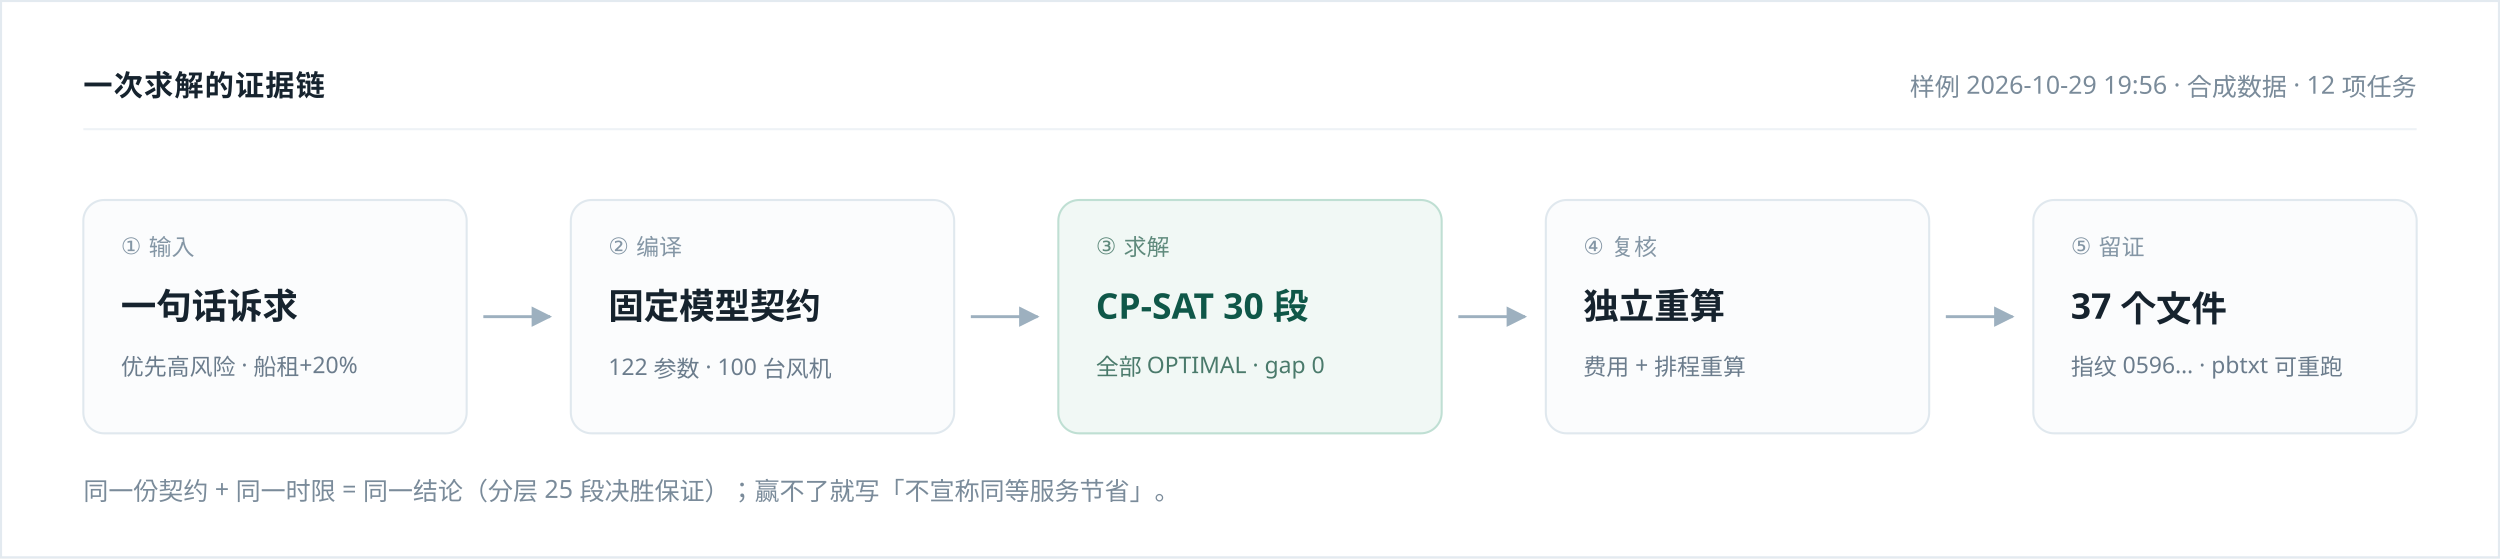
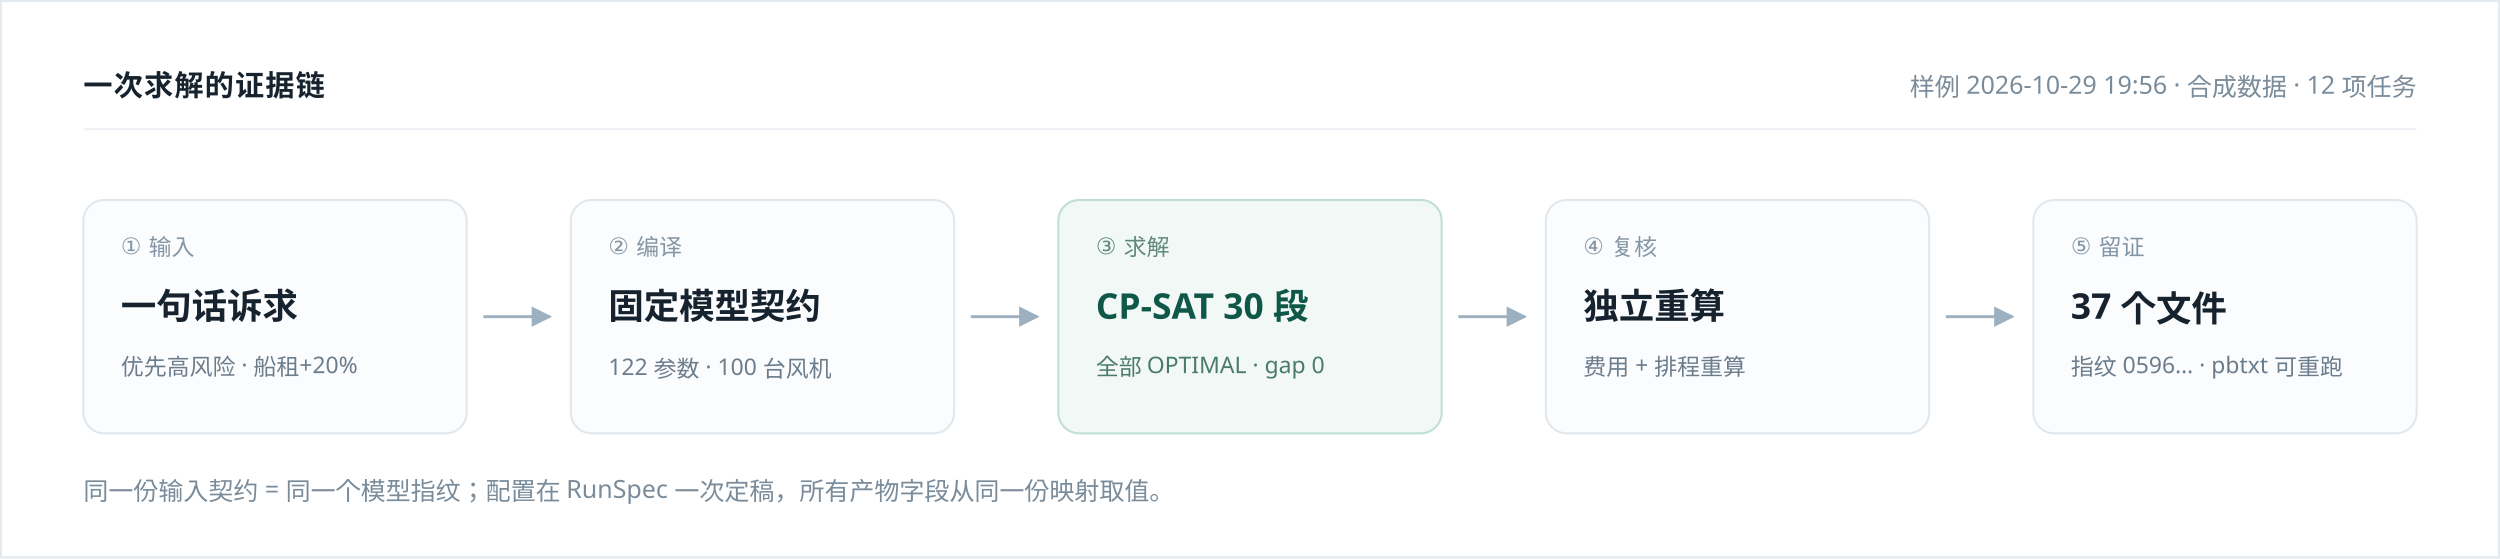
<svg xmlns="http://www.w3.org/2000/svg" width="1200" height="268" viewBox="0 0 1200 268" role="img" aria-label="一次求解的证据链">
  <defs>
    <marker id="ar" viewBox="0 0 10 10" refX="9" refY="5" markerWidth="7" markerHeight="7" orient="auto-start-reverse">
      <path d="M0,0 L10,5 L0,10 z" fill="#9db0bf" />
    </marker>
  </defs>
  <rect x="0" y="0" width="1200" height="268" fill="#ffffff" />
  <rect x="0.5" y="0.5" width="1199" height="267" fill="none" stroke="#e3eaf0" />
  <text x="40" y="46" font-family="'Noto Sans SC','PingFang SC','Microsoft YaHei',system-ui,sans-serif" font-size="14" font-weight="600" fill="#16232e" letter-spacing="0.04em">一次求解的证据链</text>
  <text x="1160" y="46" text-anchor="end" font-family="'Noto Sans SC','PingFang SC','Microsoft YaHei',system-ui,sans-serif" font-size="12" fill="#7a8b9a">样例 2026-10-29 19:56 · 合成数据 · 12 项任务</text>
  <line x1="40" y1="62" x2="1160" y2="62" stroke="#eef2f6" />
  <rect x="40" y="96" width="184" height="112" rx="10" fill="#fbfcfd" stroke="#e0e8ee" />
  <text x="58" y="122" font-family="'Noto Sans SC','PingFang SC','Microsoft YaHei',system-ui,sans-serif" font-size="11" fill="#8496a5">① 输入</text>
  <text x="58" y="153" font-family="'Noto Sans SC','PingFang SC','Microsoft YaHei',system-ui,sans-serif" font-size="17" font-weight="600" fill="#16232e">一句话诉求</text>
  <text x="58" y="180" font-family="'Noto Sans SC','PingFang SC','Microsoft YaHei',system-ui,sans-serif" font-size="11" fill="#6b7c8c">优先高风险 · 船租+20%</text>
  <line x1="232" y1="152" x2="264" y2="152" stroke="#9db0bf" stroke-width="1.4" marker-end="url(#ar)" />
  <rect x="274" y="96" width="184" height="112" rx="10" fill="#fbfcfd" stroke="#e0e8ee" />
  <text x="292" y="122" font-family="'Noto Sans SC','PingFang SC','Microsoft YaHei',system-ui,sans-serif" font-size="11" fill="#8496a5">② 编译</text>
  <text x="292" y="153" font-family="'Noto Sans SC','PingFang SC','Microsoft YaHei',system-ui,sans-serif" font-size="17" font-weight="600" fill="#16232e">固定模型契约</text>
  <text x="292" y="180" font-family="'Noto Sans SC','PingFang SC','Microsoft YaHei',system-ui,sans-serif" font-size="11" fill="#6b7c8c">122 参数 · 100 台风机</text>
  <line x1="466" y1="152" x2="498" y2="152" stroke="#9db0bf" stroke-width="1.4" marker-end="url(#ar)" />
  <rect x="508" y="96" width="184" height="112" rx="10" fill="#f1f8f5" stroke="#bfdfd3" />
  <text x="526" y="122" font-family="'Noto Sans SC','PingFang SC','Microsoft YaHei',system-ui,sans-serif" font-size="11" fill="#5f8a7c">③ 求解</text>
  <text x="526" y="153" font-family="'Noto Sans SC','PingFang SC','Microsoft YaHei',system-ui,sans-serif" font-size="17" font-weight="600" fill="#0f5748">CP-SAT 30 段</text>
  <text x="526" y="180" font-family="'Noto Sans SC','PingFang SC','Microsoft YaHei',system-ui,sans-serif" font-size="11" fill="#4a7a6b">全部 OPTIMAL · gap 0</text>
  <line x1="700" y1="152" x2="732" y2="152" stroke="#9db0bf" stroke-width="1.4" marker-end="url(#ar)" />
  <rect x="742" y="96" width="184" height="112" rx="10" fill="#fbfcfd" stroke="#e0e8ee" />
  <text x="760" y="122" font-family="'Noto Sans SC','PingFang SC','Microsoft YaHei',system-ui,sans-serif" font-size="11" fill="#8496a5">④ 复核</text>
  <text x="760" y="153" font-family="'Noto Sans SC','PingFang SC','Microsoft YaHei',system-ui,sans-serif" font-size="17" font-weight="600" fill="#16232e">独立重算</text>
  <text x="760" y="180" font-family="'Noto Sans SC','PingFang SC','Microsoft YaHei',system-ui,sans-serif" font-size="11" fill="#6b7c8c">费用 + 排程重算</text>
  <line x1="934" y1="152" x2="966" y2="152" stroke="#9db0bf" stroke-width="1.4" marker-end="url(#ar)" />
  <rect x="976" y="96" width="184" height="112" rx="10" fill="#fbfcfd" stroke="#e0e8ee" />
  <text x="994" y="122" font-family="'Noto Sans SC','PingFang SC','Microsoft YaHei',system-ui,sans-serif" font-size="11" fill="#8496a5">⑤ 留证</text>
  <text x="994" y="153" font-family="'Noto Sans SC','PingFang SC','Microsoft YaHei',system-ui,sans-serif" font-size="17" font-weight="600" fill="#16232e">37 个文件</text>
  <text x="994" y="180" font-family="'Noto Sans SC','PingFang SC','Microsoft YaHei',system-ui,sans-serif" font-size="11" fill="#6b7c8c">指纹 0596… · pbtxt 可重跑</text>
-   <text x="40" y="240" font-family="'Noto Sans SC','PingFang SC','Microsoft YaHei',system-ui,sans-serif" font-size="12" fill="#7a8b9a">同一份契约 + 同一时限 = 同一结论（分层 25 段决胜保证）；赢不了就写「不宣称同等服务节省」。</text>
+   <text x="40" y="240" font-family="'Noto Sans SC','PingFang SC','Microsoft YaHei',system-ui,sans-serif" font-size="12" fill="#7a8b9a">同一份输入契约 = 同一个模型指纹；配置在 RunSpec 一次定稿，所有产物字段从同一份映射取值。</text>
</svg>
